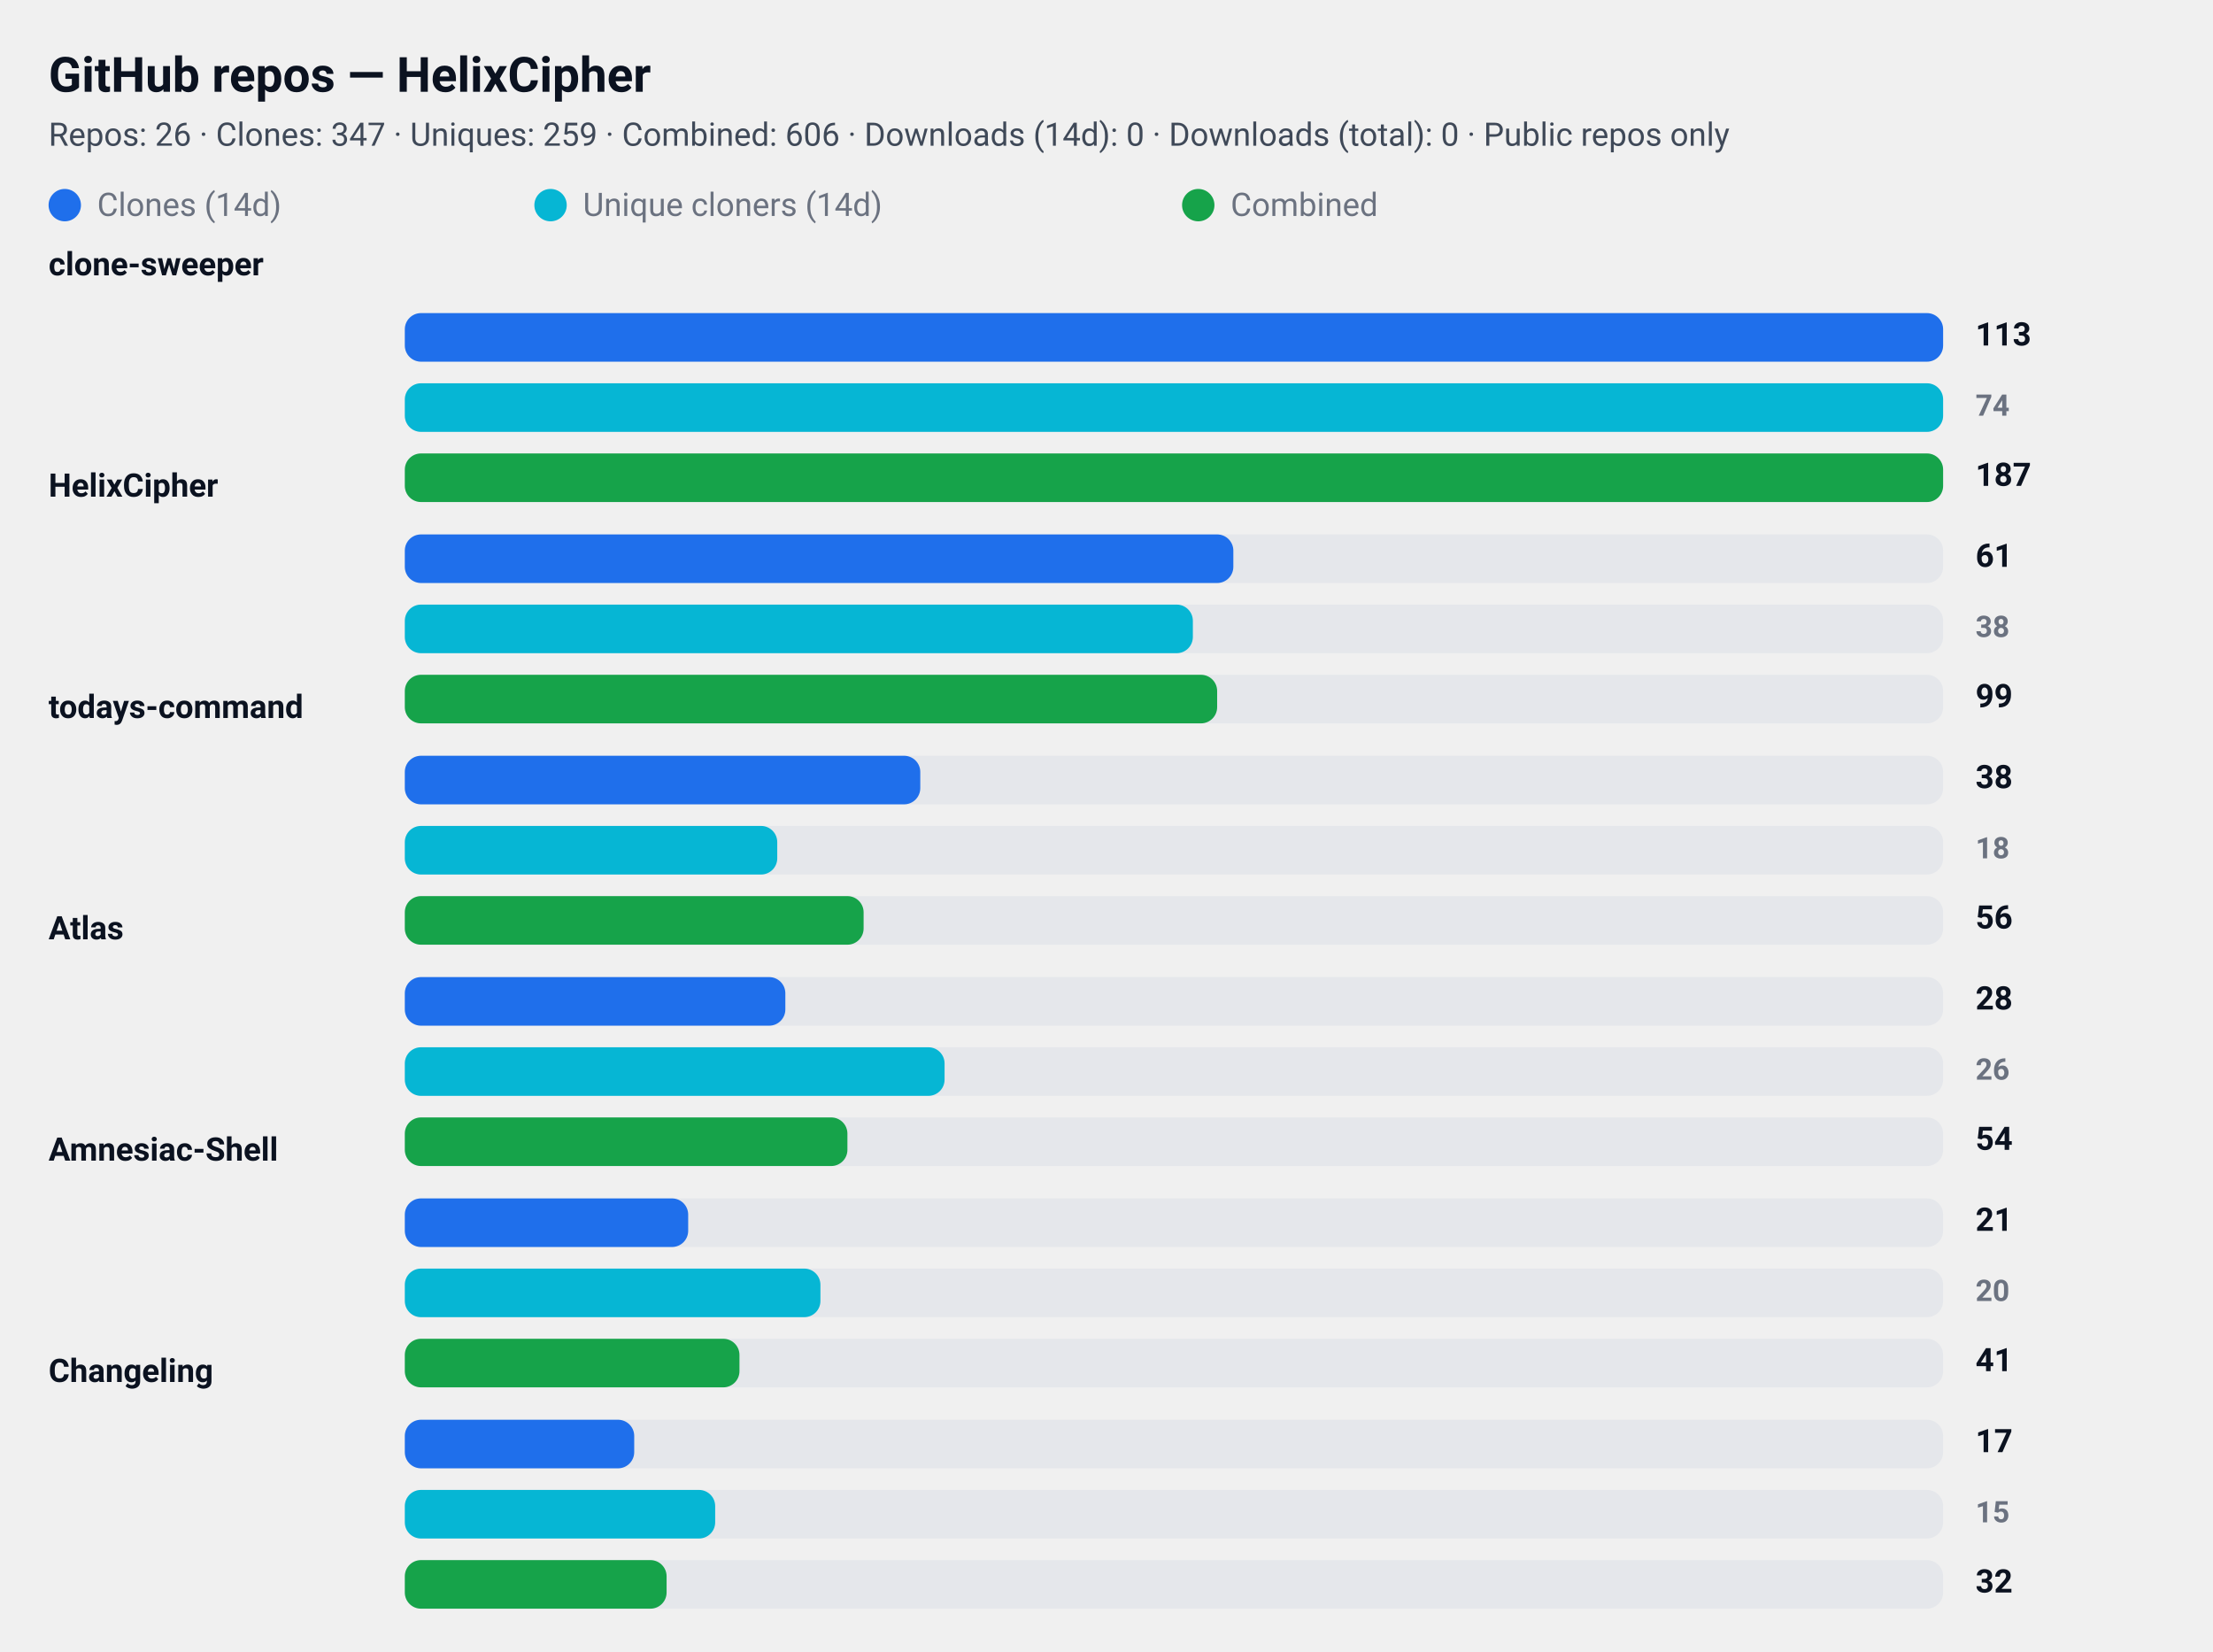
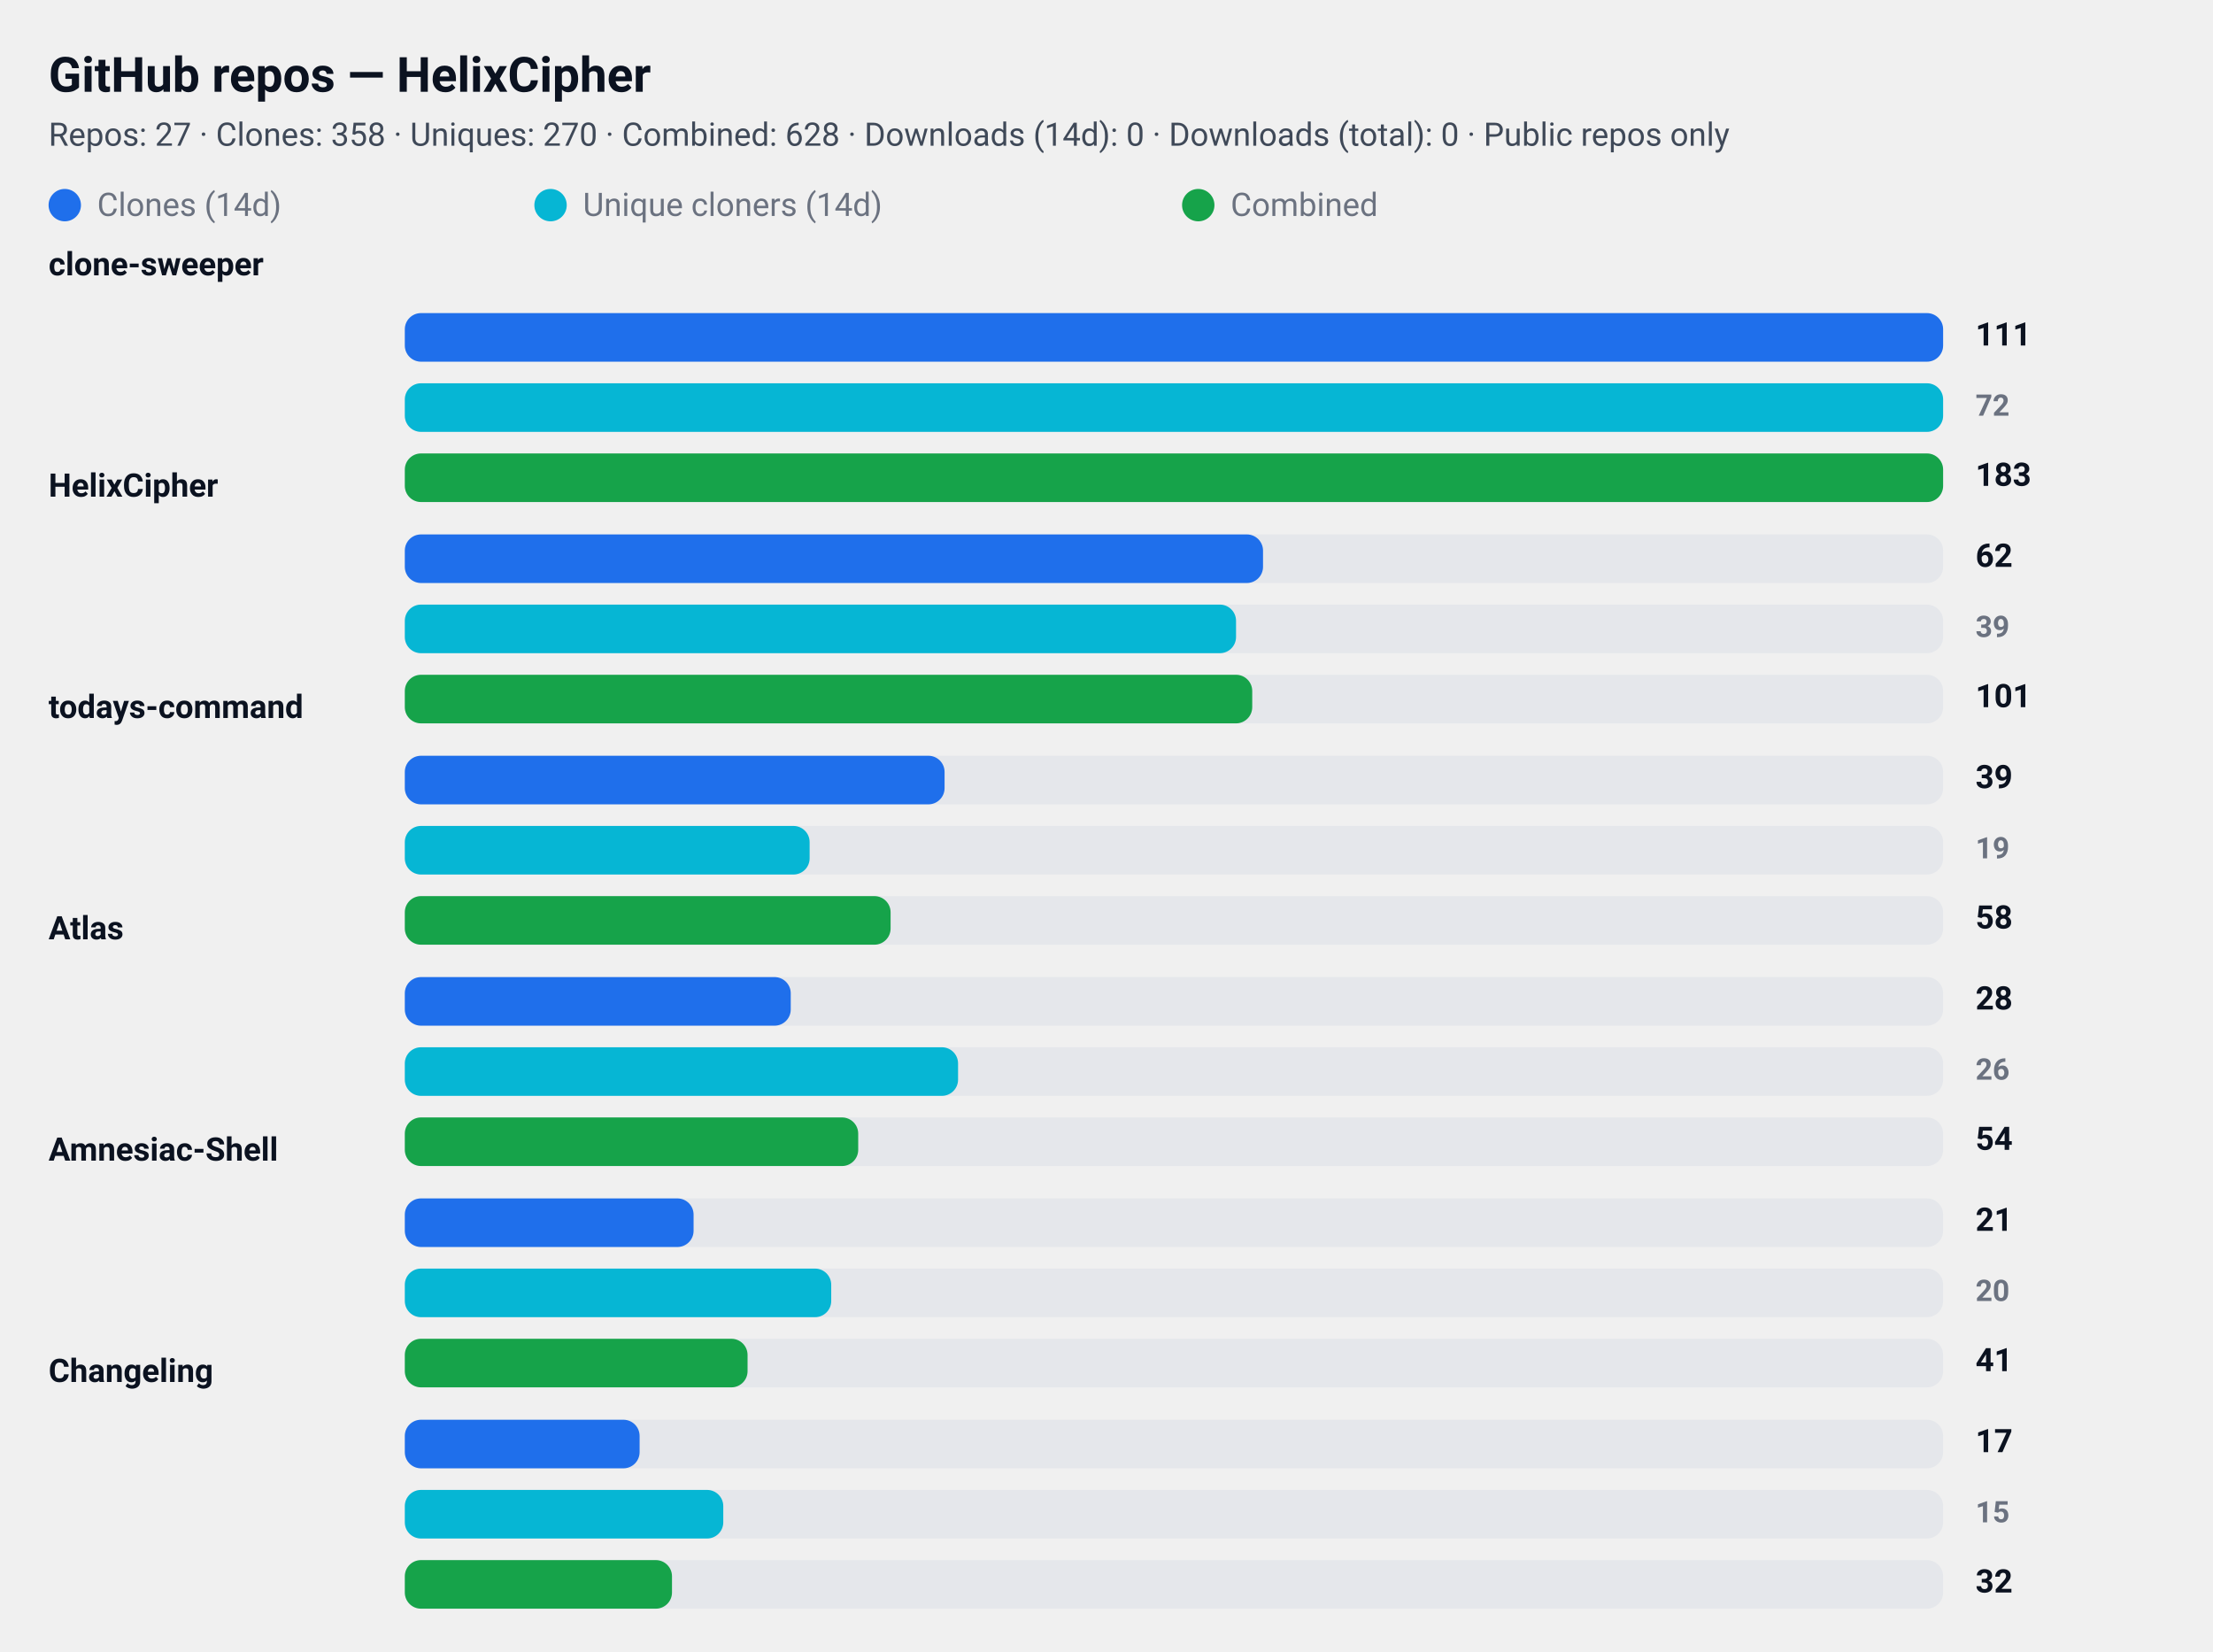
<svg xmlns="http://www.w3.org/2000/svg" width="820" height="612" viewBox="0 0 820 612" role="img" aria-label="GitHub repository clone statistics">
  <style>
  .card  { font-family: "Segoe UI", Roboto, "Helvetica Neue", Arial, sans-serif; }
  .title { font-weight: 700; font-size: 18px; fill: #0b1220; }
  .meta  { font-weight: 400; font-size: 12px; fill: #374151; opacity: 0.95; }
  .label { font-weight: 600; font-size: 12px; fill: #0b1220; }
  .count { font-weight: 700; font-size: 12px; fill: #0b1220; text-anchor: start; }
  .count-small { font-weight: 600; font-size: 11px; fill:#6b7280; text-anchor: start; }
  .muted { font-size:12px; fill:#6b7280; }

  .bar-clone { fill: #1f6feb; rx:6; }
  .bar-uniq  { fill: #06b6d4; rx:6; }
  .bar-comb  { fill: #16a34a; rx:6; }

  .bar-bg { fill: #e5e7eb; rx:6; }
  @media (prefers-color-scheme: dark) {
    .title, .meta, .label, .count, .count-small, .muted { fill: #ffffff; }
    .meta, .count-small { opacity: 0.9; }
  }
</style>
  <rect x="0" y="0" width="820" height="612" rx="12" fill="transparent" />
  <text x="18" y="34" class="title card">GitHub repos — HelixCipher</text>
-   <text x="18" y="54" class="meta card">Repos: 26 · Clones: 347 · Uniques: 259 · Combined: 606 · Downloads (14d): 0 · Downloads (total): 0 · Public repos only</text>
+   <text x="18" y="54" class="meta card">Repos: 27 · Clones: 358 · Uniques: 270 · Combined: 628 · Downloads (14d): 0 · Downloads (total): 0 · Public repos only</text>
  <g id="legend">
    <rect x="18" y="70" width="12" height="12" class="bar-clone" />
    <text x="36" y="80" class="muted card">Clones (14d)</text>
    <rect x="198" y="70" width="12" height="12" class="bar-uniq" />
    <text x="216" y="80" class="muted card">Unique cloners (14d)</text>
    <rect x="438" y="70" width="12" height="12" class="bar-comb" />
    <text x="456" y="80" class="muted card">Combined</text>
  </g>
  <text x="18" y="102" class="label card">clone-sweeper</text>
  <rect x="150" y="116" width="570" height="18" class="bar-bg" />
  <rect x="150" y="116" width="570" height="18" class="bar-clone" />
-   <text x="732" y="128" class="count card">113</text>
+   <text x="732" y="128" class="count card">111</text>
  <rect x="150" y="142" width="570" height="18" class="bar-bg" />
  <rect x="150" y="142" width="570" height="18" class="bar-uniq" />
-   <text x="732" y="154" class="count-small card">74</text>
+   <text x="732" y="154" class="count-small card">72</text>
  <rect x="150" y="168" width="570" height="18" class="bar-bg" />
  <rect x="150" y="168" width="570" height="18" class="bar-comb" />
-   <text x="732" y="180" class="count card">187</text>
+   <text x="732" y="180" class="count card">183</text>
  <text x="18" y="184" class="label card">HelixCipher</text>
  <rect x="150" y="198" width="570" height="18" class="bar-bg" />
-   <rect x="150" y="198" width="307" height="18" class="bar-clone" />
-   <text x="732" y="210" class="count card">61</text>
+   <rect x="150" y="198" width="318" height="18" class="bar-clone" />
+   <text x="732" y="210" class="count card">62</text>
  <rect x="150" y="224" width="570" height="18" class="bar-bg" />
-   <rect x="150" y="224" width="292" height="18" class="bar-uniq" />
-   <text x="732" y="236" class="count-small card">38</text>
+   <rect x="150" y="224" width="308" height="18" class="bar-uniq" />
+   <text x="732" y="236" class="count-small card">39</text>
  <rect x="150" y="250" width="570" height="18" class="bar-bg" />
-   <rect x="150" y="250" width="301" height="18" class="bar-comb" />
-   <text x="732" y="262" class="count card">99</text>
+   <rect x="150" y="250" width="314" height="18" class="bar-comb" />
+   <text x="732" y="262" class="count card">101</text>
  <text x="18" y="266" class="label card">todays-command</text>
  <rect x="150" y="280" width="570" height="18" class="bar-bg" />
-   <rect x="150" y="280" width="191" height="18" class="bar-clone" />
-   <text x="732" y="292" class="count card">38</text>
+   <rect x="150" y="280" width="200" height="18" class="bar-clone" />
+   <text x="732" y="292" class="count card">39</text>
  <rect x="150" y="306" width="570" height="18" class="bar-bg" />
-   <rect x="150" y="306" width="138" height="18" class="bar-uniq" />
-   <text x="732" y="318" class="count-small card">18</text>
+   <rect x="150" y="306" width="150" height="18" class="bar-uniq" />
+   <text x="732" y="318" class="count-small card">19</text>
  <rect x="150" y="332" width="570" height="18" class="bar-bg" />
-   <rect x="150" y="332" width="170" height="18" class="bar-comb" />
-   <text x="732" y="344" class="count card">56</text>
+   <rect x="150" y="332" width="180" height="18" class="bar-comb" />
+   <text x="732" y="344" class="count card">58</text>
  <text x="18" y="348" class="label card">Atlas</text>
  <rect x="150" y="362" width="570" height="18" class="bar-bg" />
-   <rect x="150" y="362" width="141" height="18" class="bar-clone" />
+   <rect x="150" y="362" width="143" height="18" class="bar-clone" />
  <text x="732" y="374" class="count card">28</text>
  <rect x="150" y="388" width="570" height="18" class="bar-bg" />
-   <rect x="150" y="388" width="200" height="18" class="bar-uniq" />
+   <rect x="150" y="388" width="205" height="18" class="bar-uniq" />
  <text x="732" y="400" class="count-small card">26</text>
  <rect x="150" y="414" width="570" height="18" class="bar-bg" />
-   <rect x="150" y="414" width="164" height="18" class="bar-comb" />
+   <rect x="150" y="414" width="168" height="18" class="bar-comb" />
  <text x="732" y="426" class="count card">54</text>
  <text x="18" y="430" class="label card">Amnesiac-Shell</text>
  <rect x="150" y="444" width="570" height="18" class="bar-bg" />
-   <rect x="150" y="444" width="105" height="18" class="bar-clone" />
+   <rect x="150" y="444" width="107" height="18" class="bar-clone" />
  <text x="732" y="456" class="count card">21</text>
  <rect x="150" y="470" width="570" height="18" class="bar-bg" />
-   <rect x="150" y="470" width="154" height="18" class="bar-uniq" />
+   <rect x="150" y="470" width="158" height="18" class="bar-uniq" />
  <text x="732" y="482" class="count-small card">20</text>
  <rect x="150" y="496" width="570" height="18" class="bar-bg" />
-   <rect x="150" y="496" width="124" height="18" class="bar-comb" />
+   <rect x="150" y="496" width="127" height="18" class="bar-comb" />
  <text x="732" y="508" class="count card">41</text>
  <text x="18" y="512" class="label card">Changeling</text>
  <rect x="150" y="526" width="570" height="18" class="bar-bg" />
-   <rect x="150" y="526" width="85" height="18" class="bar-clone" />
+   <rect x="150" y="526" width="87" height="18" class="bar-clone" />
  <text x="732" y="538" class="count card">17</text>
  <rect x="150" y="552" width="570" height="18" class="bar-bg" />
-   <rect x="150" y="552" width="115" height="18" class="bar-uniq" />
+   <rect x="150" y="552" width="118" height="18" class="bar-uniq" />
  <text x="732" y="564" class="count-small card">15</text>
  <rect x="150" y="578" width="570" height="18" class="bar-bg" />
-   <rect x="150" y="578" width="97" height="18" class="bar-comb" />
+   <rect x="150" y="578" width="99" height="18" class="bar-comb" />
  <text x="732" y="590" class="count card">32</text>
</svg>
